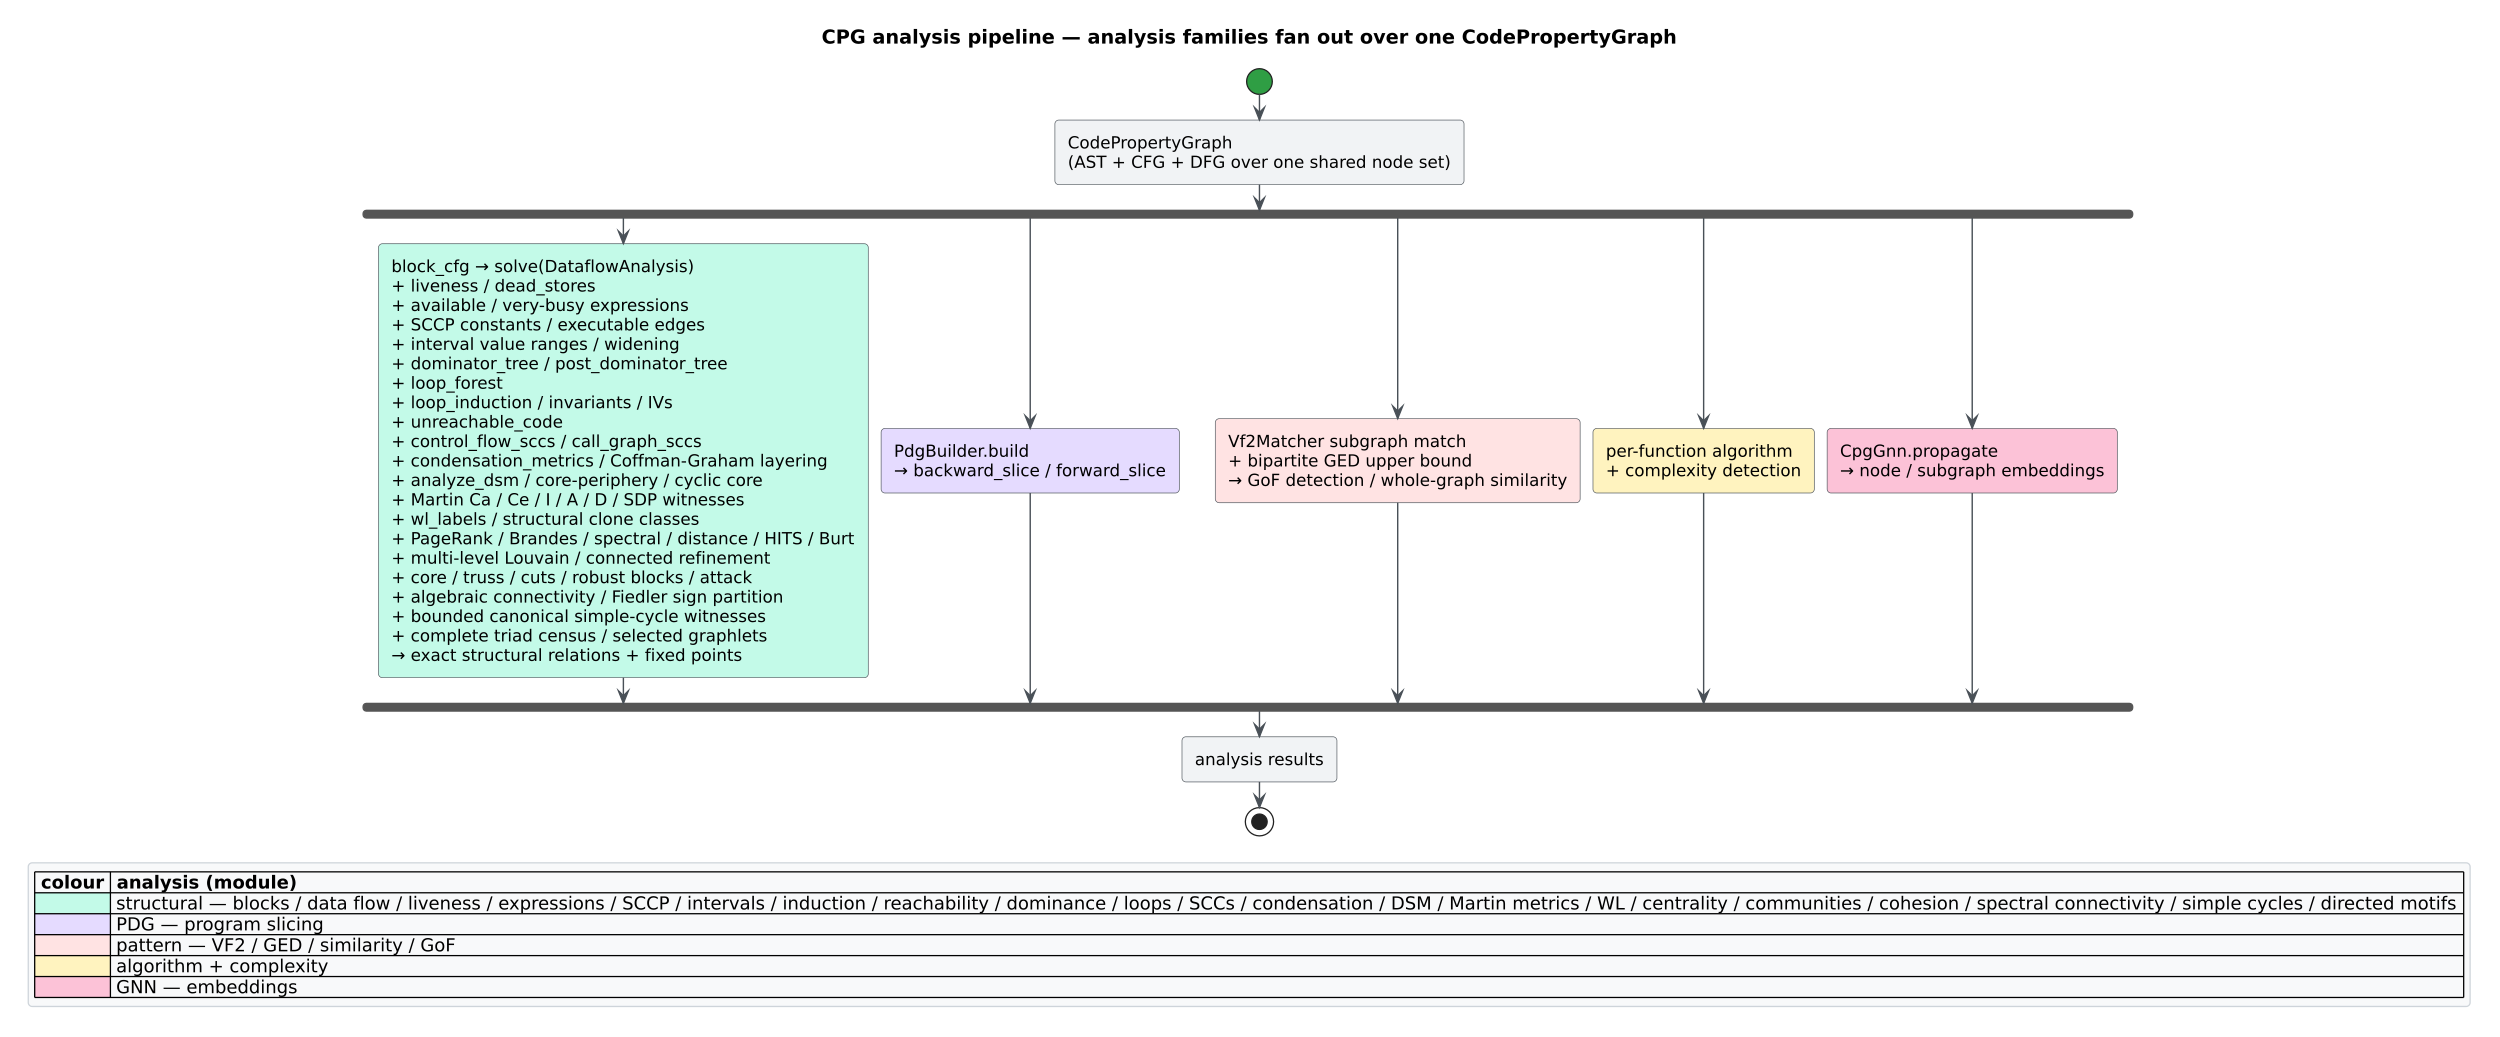
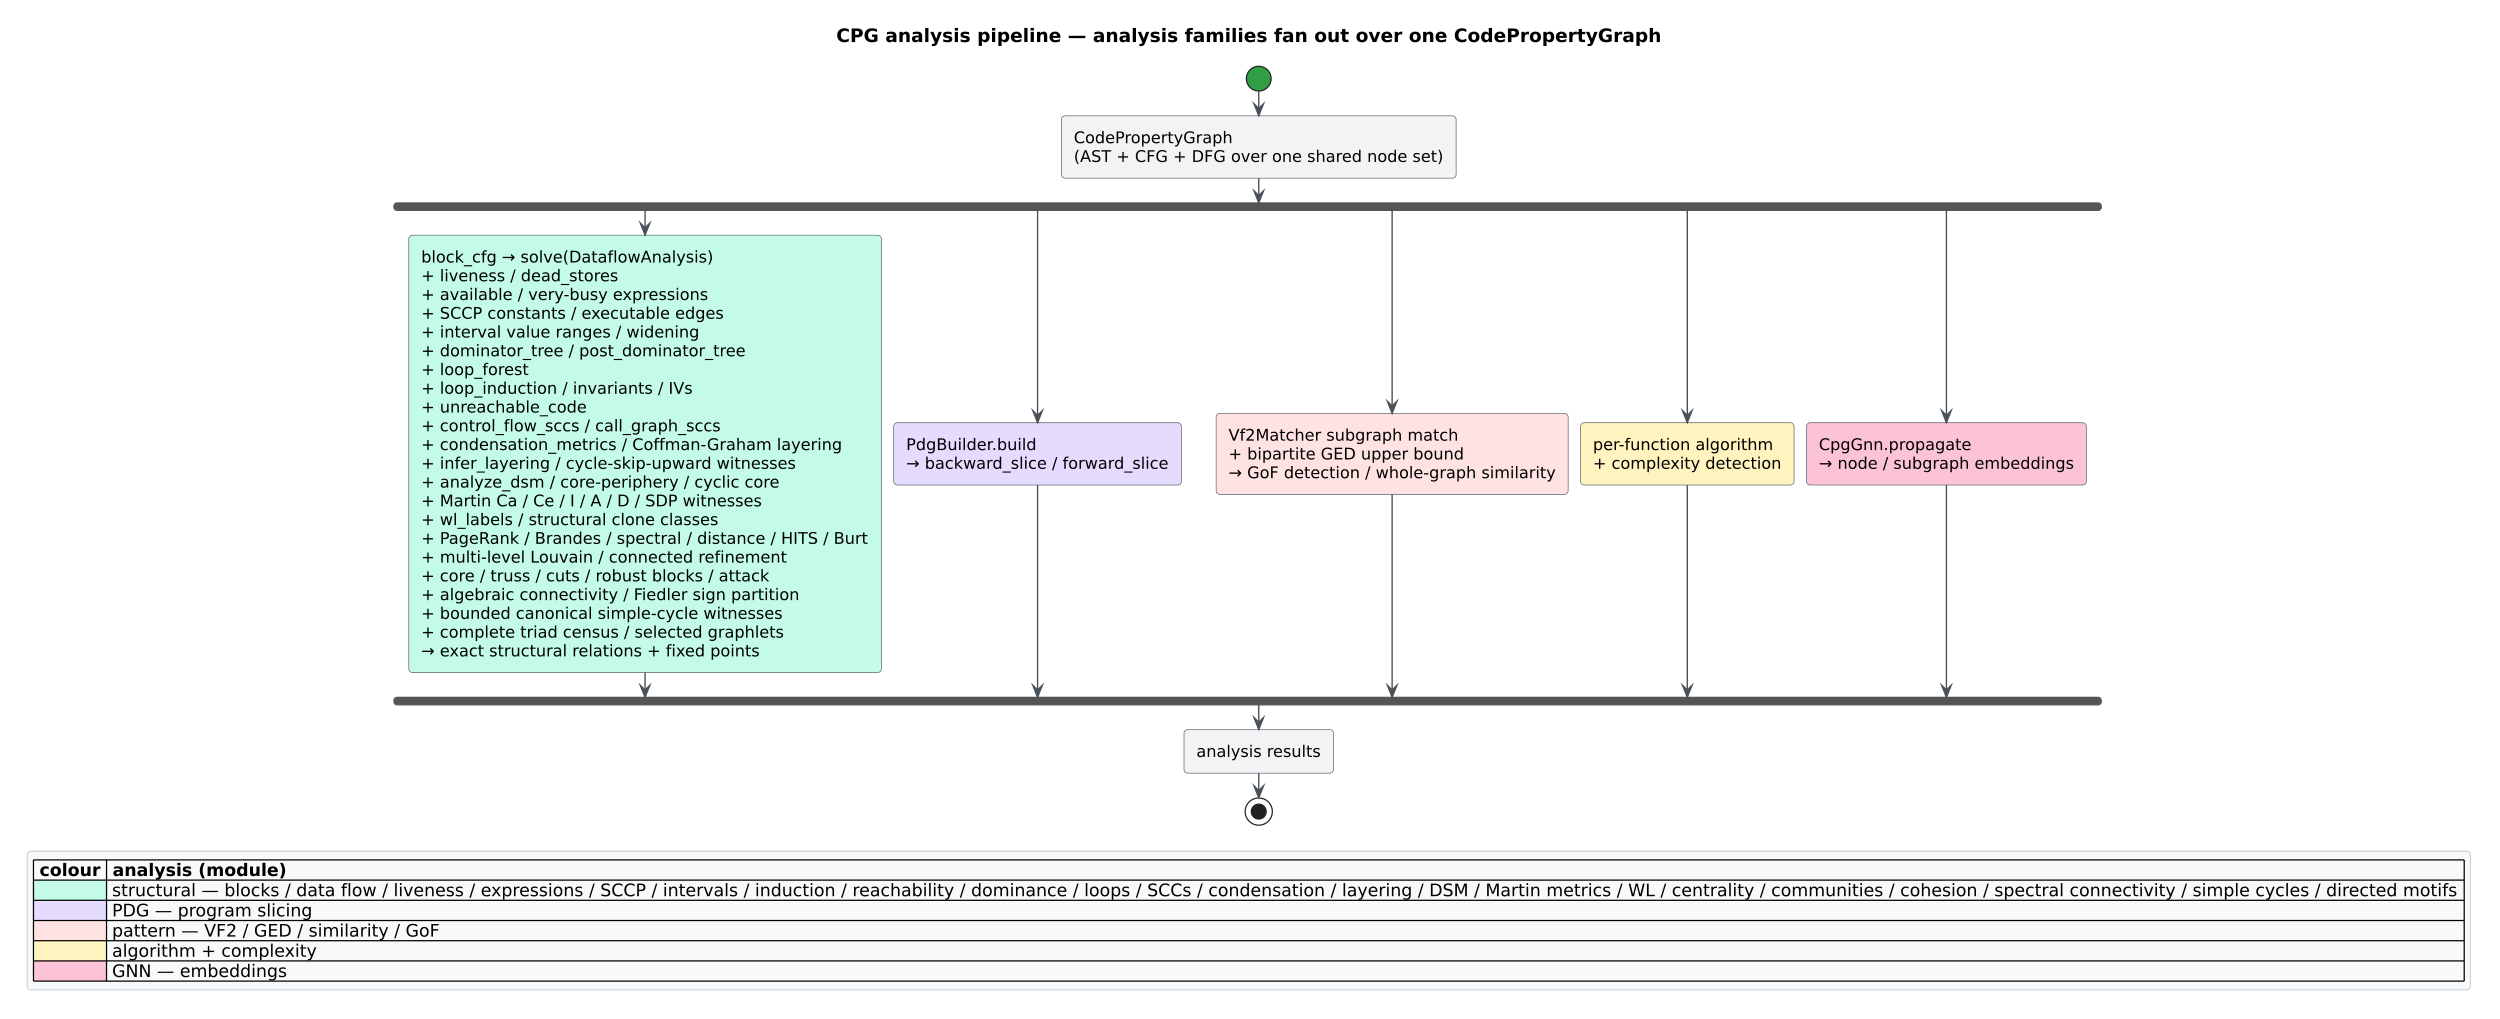
- <svg xmlns="http://www.w3.org/2000/svg" contentStyleType="text/css" data-diagram-type="ACTIVITY" height="807px" preserveAspectRatio="none" style="width:1946px;height:807px;background:#FFFFFF;" version="1.1" viewBox="0 0 1946 807" width="1946px" zoomAndPan="magnify">
+ <svg xmlns="http://www.w3.org/2000/svg" contentStyleType="text/css" data-diagram-type="ACTIVITY" height="822px" preserveAspectRatio="none" style="width:2017px;height:822px;background:#FFFFFF;" version="1.1" viewBox="0 0 2017 822" width="2017px" zoomAndPan="magnify">
  <defs />
  <g>
    <g class="title" data-source-line="2">
-       <text fill="#000000" font-family="'DejaVu Sans'" font-size="15" font-weight="700" lengthAdjust="spacing" textLength="665.662" x="639.535" y="33.923">CPG analysis pipeline — analysis families fan out over one CodePropertyGraph</text>
+       <text fill="#000000" font-family="'DejaVu Sans'" font-size="15" font-weight="700" lengthAdjust="spacing" textLength="665.662" x="674.73" y="33.923">CPG analysis pipeline — analysis families fan out over one CodePropertyGraph</text>
    </g>
-     <ellipse cx="980.366" cy="63.461" fill="#2F9E44" rx="10" ry="10" style="stroke:#222222;stroke-width:1;" />
-     <rect fill="#F1F3F5" height="50.266" rx="3" ry="3" style="stroke:#495057;stroke-width:0.5;" width="318.46" x="821.135" y="93.461" />
-     <text fill="#000000" font-family="'DejaVu Sans'" font-size="13" lengthAdjust="spacing" textLength="128.68" x="831.135" y="115.528">CodePropertyGraph</text>
-     <text fill="#000000" font-family="'DejaVu Sans'" font-size="13" lengthAdjust="spacing" textLength="298.46" x="831.135" y="130.661">(AST + CFG + DFG over one shared node set)</text>
-     <rect fill="#555555" height="6" rx="2.5" ry="2.5" style="stroke:#555555;stroke-width:1;" width="1377.479" x="282.626" y="163.727" />
-     <rect fill="#C3FAE8" height="337.789" rx="3" ry="3" style="stroke:#495057;stroke-width:0.5;" width="381.239" x="294.626" y="189.727" />
-     <text fill="#000000" font-family="'DejaVu Sans'" font-size="13" lengthAdjust="spacing" textLength="235.676" x="304.626" y="211.793">block_cfg → solve(DataflowAnalysis)</text>
-     <text fill="#000000" font-family="'DejaVu Sans'" font-size="13" lengthAdjust="spacing" textLength="159.275" x="304.626" y="226.926">+ liveness / dead_stores</text>
-     <text fill="#000000" font-family="'DejaVu Sans'" font-size="13" lengthAdjust="spacing" textLength="232.267" x="304.626" y="242.059">+ available / very-busy expressions</text>
-     <text fill="#000000" font-family="'DejaVu Sans'" font-size="13" lengthAdjust="spacing" textLength="244.74" x="304.626" y="257.192">+ SCCP constants / executable edges</text>
-     <text fill="#000000" font-family="'DejaVu Sans'" font-size="13" lengthAdjust="spacing" textLength="224.415" x="304.626" y="272.325">+ interval value ranges / widening</text>
-     <text fill="#000000" font-family="'DejaVu Sans'" font-size="13" lengthAdjust="spacing" textLength="262.285" x="304.626" y="287.457">+ dominator_tree / post_dominator_tree</text>
-     <text fill="#000000" font-family="'DejaVu Sans'" font-size="13" lengthAdjust="spacing" textLength="87.039" x="304.626" y="302.59">+ loop_forest</text>
-     <text fill="#000000" font-family="'DejaVu Sans'" font-size="13" lengthAdjust="spacing" textLength="219.019" x="304.626" y="317.723">+ loop_induction / invariants / IVs</text>
-     <text fill="#000000" font-family="'DejaVu Sans'" font-size="13" lengthAdjust="spacing" textLength="133.878" x="304.626" y="332.856">+ unreachable_code</text>
-     <text fill="#000000" font-family="'DejaVu Sans'" font-size="13" lengthAdjust="spacing" textLength="241.865" x="304.626" y="347.989">+ control_flow_sccs / call_graph_sccs</text>
-     <text fill="#000000" font-family="'DejaVu Sans'" font-size="13" lengthAdjust="spacing" textLength="339.123" x="304.626" y="363.122">+ condensation_metrics / Coffman-Graham layering</text>
-     <text fill="#000000" font-family="'DejaVu Sans'" font-size="13" lengthAdjust="spacing" textLength="289.606" x="304.626" y="378.254">+ analyze_dsm / core-periphery / cyclic core</text>
-     <text fill="#000000" font-family="'DejaVu Sans'" font-size="13" lengthAdjust="spacing" textLength="274.841" x="304.626" y="393.387">+ Martin Ca / Ce / I / A / D / SDP witnesses</text>
-     <text fill="#000000" font-family="'DejaVu Sans'" font-size="13" lengthAdjust="spacing" textLength="239.745" x="304.626" y="408.52">+ wl_labels / structural clone classes</text>
-     <text fill="#000000" font-family="'DejaVu Sans'" font-size="13" lengthAdjust="spacing" textLength="361.239" x="304.626" y="423.653">+ PageRank / Brandes / spectral / distance / HITS / Burt</text>
-     <text fill="#000000" font-family="'DejaVu Sans'" font-size="13" lengthAdjust="spacing" textLength="295.547" x="304.626" y="438.786">+ multi-level Louvain / connected refinement</text>
-     <text fill="#000000" font-family="'DejaVu Sans'" font-size="13" lengthAdjust="spacing" textLength="281.392" x="304.626" y="453.918">+ core / truss / cuts / robust blocks / attack</text>
-     <text fill="#000000" font-family="'DejaVu Sans'" font-size="13" lengthAdjust="spacing" textLength="306.09" x="304.626" y="469.051">+ algebraic connectivity / Fiedler sign partition</text>
-     <text fill="#000000" font-family="'DejaVu Sans'" font-size="13" lengthAdjust="spacing" textLength="291.586" x="304.626" y="484.184">+ bounded canonical simple-cycle witnesses</text>
-     <text fill="#000000" font-family="'DejaVu Sans'" font-size="13" lengthAdjust="spacing" textLength="292.64" x="304.626" y="499.317">+ complete triad census / selected graphlets</text>
-     <text fill="#000000" font-family="'DejaVu Sans'" font-size="13" lengthAdjust="spacing" textLength="273.997" x="304.626" y="514.45">→ exact structural relations + fixed points</text>
-     <rect fill="#E5DBFF" height="50.266" rx="3" ry="3" style="stroke:#495057;stroke-width:0.5;" width="232.113" x="685.865" y="333.488" />
-     <text fill="#000000" font-family="'DejaVu Sans'" font-size="13" lengthAdjust="spacing" textLength="106.418" x="695.865" y="355.555">PdgBuilder.build</text>
-     <text fill="#000000" font-family="'DejaVu Sans'" font-size="13" lengthAdjust="spacing" textLength="212.113" x="695.865" y="370.688">→ backward_slice / forward_slice</text>
-     <rect fill="#FFE3E3" height="65.398" rx="3" ry="3" style="stroke:#495057;stroke-width:0.5;" width="283.999" x="945.978" y="325.922" />
-     <text fill="#000000" font-family="'DejaVu Sans'" font-size="13" lengthAdjust="spacing" textLength="185.447" x="955.978" y="347.989">Vf2Matcher subgraph match</text>
-     <text fill="#000000" font-family="'DejaVu Sans'" font-size="13" lengthAdjust="spacing" textLength="189.973" x="955.978" y="363.122">+ bipartite GED upper bound</text>
-     <text fill="#000000" font-family="'DejaVu Sans'" font-size="13" lengthAdjust="spacing" textLength="263.999" x="955.978" y="378.254">→ GoF detection / whole-graph similarity</text>
-     <rect fill="#FFF3BF" height="50.266" rx="3" ry="3" style="stroke:#495057;stroke-width:0.5;" width="172.274" x="1239.977" y="333.488" />
-     <text fill="#000000" font-family="'DejaVu Sans'" font-size="13" lengthAdjust="spacing" textLength="146.263" x="1249.977" y="355.555">per-function algorithm</text>
-     <text fill="#000000" font-family="'DejaVu Sans'" font-size="13" lengthAdjust="spacing" textLength="152.274" x="1249.977" y="370.688">+ complexity detection</text>
-     <rect fill="#FCC2D7" height="50.266" rx="3" ry="3" style="stroke:#495057;stroke-width:0.5;" width="225.855" x="1422.251" y="333.488" />
-     <text fill="#000000" font-family="'DejaVu Sans'" font-size="13" lengthAdjust="spacing" textLength="123.348" x="1432.251" y="355.555">CpgGnn.propagate</text>
-     <text fill="#000000" font-family="'DejaVu Sans'" font-size="13" lengthAdjust="spacing" textLength="205.855" x="1432.251" y="370.688">→ node / subgraph embeddings</text>
-     <rect fill="#555555" height="6" rx="2.5" ry="2.5" style="stroke:#555555;stroke-width:1;" width="1377.479" x="282.626" y="547.516" />
-     <rect fill="#F1F3F5" height="35.133" rx="3" ry="3" style="stroke:#495057;stroke-width:0.5;" width="120.604" x="920.064" y="573.516" />
-     <text fill="#000000" font-family="'DejaVu Sans'" font-size="13" lengthAdjust="spacing" textLength="100.604" x="930.064" y="595.582">analysis results</text>
-     <ellipse cx="980.366" cy="639.648" fill="none" rx="11" ry="11" style="stroke:#222222;stroke-width:1;" />
-     <ellipse cx="980.366" cy="639.648" fill="#222222" rx="6" ry="6" style="stroke:#222222;stroke-width:1;" />
-     <line style="stroke:#495057;stroke-width:1.1;" x1="980.366" x2="980.366" y1="73.461" y2="93.461" />
-     <polygon fill="#495057" points="976.366,83.461,980.366,93.461,984.366,83.461,980.366,87.461" style="stroke:#495057;stroke-width:1;stroke-linejoin:miter;stroke-miterlimit:10;" />
-     <line style="stroke:#495057;stroke-width:1.1;" x1="485.245" x2="485.245" y1="169.727" y2="189.727" />
-     <polygon fill="#495057" points="481.245,179.727,485.245,189.727,489.245,179.727,485.245,183.727" style="stroke:#495057;stroke-width:1;stroke-linejoin:miter;stroke-miterlimit:10;" />
-     <line style="stroke:#495057;stroke-width:1.1;" x1="801.921" x2="801.921" y1="169.727" y2="333.488" />
-     <polygon fill="#495057" points="797.921,323.488,801.921,333.488,805.921,323.488,801.921,327.488" style="stroke:#495057;stroke-width:1;stroke-linejoin:miter;stroke-miterlimit:10;" />
-     <line style="stroke:#495057;stroke-width:1.1;" x1="1087.977" x2="1087.977" y1="169.727" y2="325.922" />
-     <polygon fill="#495057" points="1083.977,315.922,1087.977,325.922,1091.977,315.922,1087.977,319.922" style="stroke:#495057;stroke-width:1;stroke-linejoin:miter;stroke-miterlimit:10;" />
-     <line style="stroke:#495057;stroke-width:1.1;" x1="1326.114" x2="1326.114" y1="169.727" y2="333.488" />
-     <polygon fill="#495057" points="1322.114,323.488,1326.114,333.488,1330.114,323.488,1326.114,327.488" style="stroke:#495057;stroke-width:1;stroke-linejoin:miter;stroke-miterlimit:10;" />
-     <line style="stroke:#495057;stroke-width:1.1;" x1="1535.178" x2="1535.178" y1="169.727" y2="333.488" />
-     <polygon fill="#495057" points="1531.178,323.488,1535.178,333.488,1539.178,323.488,1535.178,327.488" style="stroke:#495057;stroke-width:1;stroke-linejoin:miter;stroke-miterlimit:10;" />
-     <line style="stroke:#495057;stroke-width:1.1;" x1="485.245" x2="485.245" y1="527.516" y2="547.516" />
-     <polygon fill="#495057" points="481.245,537.516,485.245,547.516,489.245,537.516,485.245,541.516" style="stroke:#495057;stroke-width:1;stroke-linejoin:miter;stroke-miterlimit:10;" />
-     <line style="stroke:#495057;stroke-width:1.1;" x1="801.921" x2="801.921" y1="383.754" y2="547.516" />
-     <polygon fill="#495057" points="797.921,537.516,801.921,547.516,805.921,537.516,801.921,541.516" style="stroke:#495057;stroke-width:1;stroke-linejoin:miter;stroke-miterlimit:10;" />
-     <line style="stroke:#495057;stroke-width:1.1;" x1="1087.977" x2="1087.977" y1="391.32" y2="547.516" />
-     <polygon fill="#495057" points="1083.977,537.516,1087.977,547.516,1091.977,537.516,1087.977,541.516" style="stroke:#495057;stroke-width:1;stroke-linejoin:miter;stroke-miterlimit:10;" />
-     <line style="stroke:#495057;stroke-width:1.1;" x1="1326.114" x2="1326.114" y1="383.754" y2="547.516" />
-     <polygon fill="#495057" points="1322.114,537.516,1326.114,547.516,1330.114,537.516,1326.114,541.516" style="stroke:#495057;stroke-width:1;stroke-linejoin:miter;stroke-miterlimit:10;" />
-     <line style="stroke:#495057;stroke-width:1.1;" x1="1535.178" x2="1535.178" y1="383.754" y2="547.516" />
-     <polygon fill="#495057" points="1531.178,537.516,1535.178,547.516,1539.178,537.516,1535.178,541.516" style="stroke:#495057;stroke-width:1;stroke-linejoin:miter;stroke-miterlimit:10;" />
-     <line style="stroke:#495057;stroke-width:1.1;" x1="980.366" x2="980.366" y1="143.727" y2="163.727" />
-     <polygon fill="#495057" points="976.366,153.727,980.366,163.727,984.366,153.727,980.366,157.727" style="stroke:#495057;stroke-width:1;stroke-linejoin:miter;stroke-miterlimit:10;" />
-     <line style="stroke:#495057;stroke-width:1.1;" x1="980.366" x2="980.366" y1="553.516" y2="573.516" />
-     <polygon fill="#495057" points="976.366,563.516,980.366,573.516,984.366,563.516,980.366,567.516" style="stroke:#495057;stroke-width:1;stroke-linejoin:miter;stroke-miterlimit:10;" />
-     <line style="stroke:#495057;stroke-width:1.1;" x1="980.366" x2="980.366" y1="608.648" y2="628.648" />
-     <polygon fill="#495057" points="976.366,618.648,980.366,628.648,984.366,618.648,980.366,622.648" style="stroke:#495057;stroke-width:1;stroke-linejoin:miter;stroke-miterlimit:10;" />
-     <g class="legend" data-source-line="44">
-       <rect fill="#F8F9FA" height="111.781" rx="3" ry="3" style="stroke:#CED4DA;stroke-width:1;" width="1900.731" x="22" y="671.648" />
-       <text fill="#000000" font-family="'DejaVu Sans'" font-size="14" font-weight="700" lengthAdjust="spacing" textLength="49.205" x="31.874" y="691.644">colour</text>
-       <text fill="#000000" font-family="'DejaVu Sans'" font-size="14" font-weight="700" lengthAdjust="spacing" textLength="140.41" x="90.827" y="691.644">analysis (module)</text>
-       <rect fill="#C3FAE8" height="16.297" style="stroke:none;stroke-width:1;" width="58.953" x="27" y="694.945" />
-       <text fill="#000000" font-family="'DejaVu Sans'" font-size="14" lengthAdjust="spacing" textLength="4.45" x="27" y="707.94"> </text>
-       <text fill="#000000" font-family="'DejaVu Sans'" font-size="14" lengthAdjust="spacing" textLength="1822.878" x="90.403" y="707.94">structural — blocks / data flow / liveness / expressions / SCCP / intervals / induction / reachability / dominance / loops / SCCs / condensation / DSM / Martin metrics / WL / centrality / communities / cohesion / spectral connectivity / simple cycles / directed motifs</text>
-       <rect fill="#E5DBFF" height="16.297" style="stroke:none;stroke-width:1;" width="58.953" x="27" y="711.242" />
-       <text fill="#000000" font-family="'DejaVu Sans'" font-size="14" lengthAdjust="spacing" textLength="4.45" x="27" y="724.237"> </text>
-       <text fill="#000000" font-family="'DejaVu Sans'" font-size="14" lengthAdjust="spacing" textLength="161.909" x="90.403" y="724.237">PDG — program slicing</text>
-       <rect fill="#FFE3E3" height="16.297" style="stroke:none;stroke-width:1;" width="58.953" x="27" y="727.539" />
-       <text fill="#000000" font-family="'DejaVu Sans'" font-size="14" lengthAdjust="spacing" textLength="4.45" x="27" y="740.534"> </text>
-       <text fill="#000000" font-family="'DejaVu Sans'" font-size="14" lengthAdjust="spacing" textLength="264.517" x="90.403" y="740.534">pattern — VF2 / GED / similarity / GoF</text>
-       <rect fill="#FFF3BF" height="16.297" style="stroke:none;stroke-width:1;" width="58.953" x="27" y="743.836" />
-       <text fill="#000000" font-family="'DejaVu Sans'" font-size="14" lengthAdjust="spacing" textLength="4.45" x="27" y="756.831"> </text>
-       <text fill="#000000" font-family="'DejaVu Sans'" font-size="14" lengthAdjust="spacing" textLength="165.436" x="90.403" y="756.831">algorithm + complexity</text>
-       <rect fill="#FCC2D7" height="16.297" style="stroke:none;stroke-width:1;" width="58.953" x="27" y="760.133" />
-       <text fill="#000000" font-family="'DejaVu Sans'" font-size="14" lengthAdjust="spacing" textLength="4.45" x="27" y="773.128"> </text>
-       <text fill="#000000" font-family="'DejaVu Sans'" font-size="14" lengthAdjust="spacing" textLength="141.162" x="90.403" y="773.128">GNN — embeddings</text>
-       <line style="stroke:#000000;stroke-width:1;" x1="27" x2="1917.731" y1="678.648" y2="678.648" />
-       <line style="stroke:#000000;stroke-width:1;" x1="27" x2="1917.731" y1="694.945" y2="694.945" />
-       <line style="stroke:#000000;stroke-width:1;" x1="27" x2="1917.731" y1="711.242" y2="711.242" />
-       <line style="stroke:#000000;stroke-width:1;" x1="27" x2="1917.731" y1="727.539" y2="727.539" />
-       <line style="stroke:#000000;stroke-width:1;" x1="27" x2="1917.731" y1="743.836" y2="743.836" />
-       <line style="stroke:#000000;stroke-width:1;" x1="27" x2="1917.731" y1="760.133" y2="760.133" />
-       <line style="stroke:#000000;stroke-width:1;" x1="27" x2="1917.731" y1="776.43" y2="776.43" />
-       <line style="stroke:#000000;stroke-width:1;" x1="27" x2="27" y1="678.648" y2="776.43" />
-       <line style="stroke:#000000;stroke-width:1;" x1="85.953" x2="85.953" y1="678.648" y2="776.43" />
-       <line style="stroke:#000000;stroke-width:1;" x1="1917.731" x2="1917.731" y1="678.648" y2="776.43" />
+     <ellipse cx="1015.561" cy="63.461" fill="#2F9E44" rx="10" ry="10" style="stroke:#222222;stroke-width:1;" />
+     <rect fill="#F1F3F5" height="50.266" rx="3" ry="3" style="stroke:#495057;stroke-width:0.5;" width="318.46" x="856.33" y="93.461" />
+     <text fill="#000000" font-family="'DejaVu Sans'" font-size="13" lengthAdjust="spacing" textLength="128.68" x="866.33" y="115.528">CodePropertyGraph</text>
+     <text fill="#000000" font-family="'DejaVu Sans'" font-size="13" lengthAdjust="spacing" textLength="298.46" x="866.33" y="130.661">(AST + CFG + DFG over one shared node set)</text>
+     <rect fill="#555555" height="6" rx="2.5" ry="2.5" style="stroke:#555555;stroke-width:1;" width="1377.479" x="317.821" y="163.727" />
+     <rect fill="#C3FAE8" height="352.922" rx="3" ry="3" style="stroke:#495057;stroke-width:0.5;" width="381.239" x="329.821" y="189.727" />
+     <text fill="#000000" font-family="'DejaVu Sans'" font-size="13" lengthAdjust="spacing" textLength="235.676" x="339.821" y="211.793">block_cfg → solve(DataflowAnalysis)</text>
+     <text fill="#000000" font-family="'DejaVu Sans'" font-size="13" lengthAdjust="spacing" textLength="159.275" x="339.821" y="226.926">+ liveness / dead_stores</text>
+     <text fill="#000000" font-family="'DejaVu Sans'" font-size="13" lengthAdjust="spacing" textLength="232.267" x="339.821" y="242.059">+ available / very-busy expressions</text>
+     <text fill="#000000" font-family="'DejaVu Sans'" font-size="13" lengthAdjust="spacing" textLength="244.74" x="339.821" y="257.192">+ SCCP constants / executable edges</text>
+     <text fill="#000000" font-family="'DejaVu Sans'" font-size="13" lengthAdjust="spacing" textLength="224.415" x="339.821" y="272.325">+ interval value ranges / widening</text>
+     <text fill="#000000" font-family="'DejaVu Sans'" font-size="13" lengthAdjust="spacing" textLength="262.285" x="339.821" y="287.457">+ dominator_tree / post_dominator_tree</text>
+     <text fill="#000000" font-family="'DejaVu Sans'" font-size="13" lengthAdjust="spacing" textLength="87.039" x="339.821" y="302.59">+ loop_forest</text>
+     <text fill="#000000" font-family="'DejaVu Sans'" font-size="13" lengthAdjust="spacing" textLength="219.019" x="339.821" y="317.723">+ loop_induction / invariants / IVs</text>
+     <text fill="#000000" font-family="'DejaVu Sans'" font-size="13" lengthAdjust="spacing" textLength="133.878" x="339.821" y="332.856">+ unreachable_code</text>
+     <text fill="#000000" font-family="'DejaVu Sans'" font-size="13" lengthAdjust="spacing" textLength="241.865" x="339.821" y="347.989">+ control_flow_sccs / call_graph_sccs</text>
+     <text fill="#000000" font-family="'DejaVu Sans'" font-size="13" lengthAdjust="spacing" textLength="339.123" x="339.821" y="363.122">+ condensation_metrics / Coffman-Graham layering</text>
+     <text fill="#000000" font-family="'DejaVu Sans'" font-size="13" lengthAdjust="spacing" textLength="302.517" x="339.821" y="378.254">+ infer_layering / cycle-skip-upward witnesses</text>
+     <text fill="#000000" font-family="'DejaVu Sans'" font-size="13" lengthAdjust="spacing" textLength="289.606" x="339.821" y="393.387">+ analyze_dsm / core-periphery / cyclic core</text>
+     <text fill="#000000" font-family="'DejaVu Sans'" font-size="13" lengthAdjust="spacing" textLength="274.841" x="339.821" y="408.52">+ Martin Ca / Ce / I / A / D / SDP witnesses</text>
+     <text fill="#000000" font-family="'DejaVu Sans'" font-size="13" lengthAdjust="spacing" textLength="239.745" x="339.821" y="423.653">+ wl_labels / structural clone classes</text>
+     <text fill="#000000" font-family="'DejaVu Sans'" font-size="13" lengthAdjust="spacing" textLength="361.239" x="339.821" y="438.786">+ PageRank / Brandes / spectral / distance / HITS / Burt</text>
+     <text fill="#000000" font-family="'DejaVu Sans'" font-size="13" lengthAdjust="spacing" textLength="295.547" x="339.821" y="453.918">+ multi-level Louvain / connected refinement</text>
+     <text fill="#000000" font-family="'DejaVu Sans'" font-size="13" lengthAdjust="spacing" textLength="281.392" x="339.821" y="469.051">+ core / truss / cuts / robust blocks / attack</text>
+     <text fill="#000000" font-family="'DejaVu Sans'" font-size="13" lengthAdjust="spacing" textLength="306.09" x="339.821" y="484.184">+ algebraic connectivity / Fiedler sign partition</text>
+     <text fill="#000000" font-family="'DejaVu Sans'" font-size="13" lengthAdjust="spacing" textLength="291.586" x="339.821" y="499.317">+ bounded canonical simple-cycle witnesses</text>
+     <text fill="#000000" font-family="'DejaVu Sans'" font-size="13" lengthAdjust="spacing" textLength="292.64" x="339.821" y="514.45">+ complete triad census / selected graphlets</text>
+     <text fill="#000000" font-family="'DejaVu Sans'" font-size="13" lengthAdjust="spacing" textLength="273.997" x="339.821" y="529.582">→ exact structural relations + fixed points</text>
+     <rect fill="#E5DBFF" height="50.266" rx="3" ry="3" style="stroke:#495057;stroke-width:0.5;" width="232.113" x="721.06" y="341.055" />
+     <text fill="#000000" font-family="'DejaVu Sans'" font-size="13" lengthAdjust="spacing" textLength="106.418" x="731.06" y="363.122">PdgBuilder.build</text>
+     <text fill="#000000" font-family="'DejaVu Sans'" font-size="13" lengthAdjust="spacing" textLength="212.113" x="731.06" y="378.254">→ backward_slice / forward_slice</text>
+     <rect fill="#FFE3E3" height="65.398" rx="3" ry="3" style="stroke:#495057;stroke-width:0.5;" width="283.999" x="981.173" y="333.488" />
+     <text fill="#000000" font-family="'DejaVu Sans'" font-size="13" lengthAdjust="spacing" textLength="185.447" x="991.173" y="355.555">Vf2Matcher subgraph match</text>
+     <text fill="#000000" font-family="'DejaVu Sans'" font-size="13" lengthAdjust="spacing" textLength="189.973" x="991.173" y="370.688">+ bipartite GED upper bound</text>
+     <text fill="#000000" font-family="'DejaVu Sans'" font-size="13" lengthAdjust="spacing" textLength="263.999" x="991.173" y="385.821">→ GoF detection / whole-graph similarity</text>
+     <rect fill="#FFF3BF" height="50.266" rx="3" ry="3" style="stroke:#495057;stroke-width:0.5;" width="172.274" x="1275.172" y="341.055" />
+     <text fill="#000000" font-family="'DejaVu Sans'" font-size="13" lengthAdjust="spacing" textLength="146.263" x="1285.172" y="363.122">per-function algorithm</text>
+     <text fill="#000000" font-family="'DejaVu Sans'" font-size="13" lengthAdjust="spacing" textLength="152.274" x="1285.172" y="378.254">+ complexity detection</text>
+     <rect fill="#FCC2D7" height="50.266" rx="3" ry="3" style="stroke:#495057;stroke-width:0.5;" width="225.855" x="1457.446" y="341.055" />
+     <text fill="#000000" font-family="'DejaVu Sans'" font-size="13" lengthAdjust="spacing" textLength="123.348" x="1467.446" y="363.122">CpgGnn.propagate</text>
+     <text fill="#000000" font-family="'DejaVu Sans'" font-size="13" lengthAdjust="spacing" textLength="205.855" x="1467.446" y="378.254">→ node / subgraph embeddings</text>
+     <rect fill="#555555" height="6" rx="2.5" ry="2.5" style="stroke:#555555;stroke-width:1;" width="1377.479" x="317.821" y="562.648" />
+     <rect fill="#F1F3F5" height="35.133" rx="3" ry="3" style="stroke:#495057;stroke-width:0.5;" width="120.604" x="955.259" y="588.648" />
+     <text fill="#000000" font-family="'DejaVu Sans'" font-size="13" lengthAdjust="spacing" textLength="100.604" x="965.259" y="610.715">analysis results</text>
+     <ellipse cx="1015.561" cy="654.781" fill="none" rx="11" ry="11" style="stroke:#222222;stroke-width:1;" />
+     <ellipse cx="1015.561" cy="654.781" fill="#222222" rx="6" ry="6" style="stroke:#222222;stroke-width:1;" />
+     <line style="stroke:#495057;stroke-width:1.1;" x1="1015.561" x2="1015.561" y1="73.461" y2="93.461" />
+     <polygon fill="#495057" points="1011.561,83.461,1015.561,93.461,1019.561,83.461,1015.561,87.461" style="stroke:#495057;stroke-width:1;stroke-linejoin:miter;stroke-miterlimit:10;" />
+     <line style="stroke:#495057;stroke-width:1.1;" x1="520.44" x2="520.44" y1="169.727" y2="189.727" />
+     <polygon fill="#495057" points="516.44,179.727,520.44,189.727,524.44,179.727,520.44,183.727" style="stroke:#495057;stroke-width:1;stroke-linejoin:miter;stroke-miterlimit:10;" />
+     <line style="stroke:#495057;stroke-width:1.1;" x1="837.116" x2="837.116" y1="169.727" y2="341.055" />
+     <polygon fill="#495057" points="833.116,331.055,837.116,341.055,841.116,331.055,837.116,335.055" style="stroke:#495057;stroke-width:1;stroke-linejoin:miter;stroke-miterlimit:10;" />
+     <line style="stroke:#495057;stroke-width:1.1;" x1="1123.172" x2="1123.172" y1="169.727" y2="333.488" />
+     <polygon fill="#495057" points="1119.172,323.488,1123.172,333.488,1127.172,323.488,1123.172,327.488" style="stroke:#495057;stroke-width:1;stroke-linejoin:miter;stroke-miterlimit:10;" />
+     <line style="stroke:#495057;stroke-width:1.1;" x1="1361.309" x2="1361.309" y1="169.727" y2="341.055" />
+     <polygon fill="#495057" points="1357.309,331.055,1361.309,341.055,1365.309,331.055,1361.309,335.055" style="stroke:#495057;stroke-width:1;stroke-linejoin:miter;stroke-miterlimit:10;" />
+     <line style="stroke:#495057;stroke-width:1.1;" x1="1570.373" x2="1570.373" y1="169.727" y2="341.055" />
+     <polygon fill="#495057" points="1566.373,331.055,1570.373,341.055,1574.373,331.055,1570.373,335.055" style="stroke:#495057;stroke-width:1;stroke-linejoin:miter;stroke-miterlimit:10;" />
+     <line style="stroke:#495057;stroke-width:1.1;" x1="520.44" x2="520.44" y1="542.648" y2="562.648" />
+     <polygon fill="#495057" points="516.44,552.648,520.44,562.648,524.44,552.648,520.44,556.648" style="stroke:#495057;stroke-width:1;stroke-linejoin:miter;stroke-miterlimit:10;" />
+     <line style="stroke:#495057;stroke-width:1.1;" x1="837.116" x2="837.116" y1="391.32" y2="562.648" />
+     <polygon fill="#495057" points="833.116,552.648,837.116,562.648,841.116,552.648,837.116,556.648" style="stroke:#495057;stroke-width:1;stroke-linejoin:miter;stroke-miterlimit:10;" />
+     <line style="stroke:#495057;stroke-width:1.1;" x1="1123.172" x2="1123.172" y1="398.887" y2="562.648" />
+     <polygon fill="#495057" points="1119.172,552.648,1123.172,562.648,1127.172,552.648,1123.172,556.648" style="stroke:#495057;stroke-width:1;stroke-linejoin:miter;stroke-miterlimit:10;" />
+     <line style="stroke:#495057;stroke-width:1.1;" x1="1361.309" x2="1361.309" y1="391.32" y2="562.648" />
+     <polygon fill="#495057" points="1357.309,552.648,1361.309,562.648,1365.309,552.648,1361.309,556.648" style="stroke:#495057;stroke-width:1;stroke-linejoin:miter;stroke-miterlimit:10;" />
+     <line style="stroke:#495057;stroke-width:1.1;" x1="1570.373" x2="1570.373" y1="391.32" y2="562.648" />
+     <polygon fill="#495057" points="1566.373,552.648,1570.373,562.648,1574.373,552.648,1570.373,556.648" style="stroke:#495057;stroke-width:1;stroke-linejoin:miter;stroke-miterlimit:10;" />
+     <line style="stroke:#495057;stroke-width:1.1;" x1="1015.561" x2="1015.561" y1="143.727" y2="163.727" />
+     <polygon fill="#495057" points="1011.561,153.727,1015.561,163.727,1019.561,153.727,1015.561,157.727" style="stroke:#495057;stroke-width:1;stroke-linejoin:miter;stroke-miterlimit:10;" />
+     <line style="stroke:#495057;stroke-width:1.1;" x1="1015.561" x2="1015.561" y1="568.648" y2="588.648" />
+     <polygon fill="#495057" points="1011.561,578.648,1015.561,588.648,1019.561,578.648,1015.561,582.648" style="stroke:#495057;stroke-width:1;stroke-linejoin:miter;stroke-miterlimit:10;" />
+     <line style="stroke:#495057;stroke-width:1.1;" x1="1015.561" x2="1015.561" y1="623.781" y2="643.781" />
+     <polygon fill="#495057" points="1011.561,633.781,1015.561,643.781,1019.561,633.781,1015.561,637.781" style="stroke:#495057;stroke-width:1;stroke-linejoin:miter;stroke-miterlimit:10;" />
+     <g class="legend" data-source-line="45">
+       <rect fill="#F8F9FA" height="111.781" rx="3" ry="3" style="stroke:#CED4DA;stroke-width:1;" width="1971.121" x="22" y="686.781" />
+       <text fill="#000000" font-family="'DejaVu Sans'" font-size="14" font-weight="700" lengthAdjust="spacing" textLength="49.205" x="31.874" y="706.776">colour</text>
+       <text fill="#000000" font-family="'DejaVu Sans'" font-size="14" font-weight="700" lengthAdjust="spacing" textLength="140.41" x="90.827" y="706.776">analysis (module)</text>
+       <rect fill="#C3FAE8" height="16.297" style="stroke:none;stroke-width:1;" width="58.953" x="27" y="710.078" />
+       <text fill="#000000" font-family="'DejaVu Sans'" font-size="14" lengthAdjust="spacing" textLength="4.45" x="27" y="723.073"> </text>
+       <text fill="#000000" font-family="'DejaVu Sans'" font-size="14" lengthAdjust="spacing" textLength="1893.268" x="90.403" y="723.073">structural — blocks / data flow / liveness / expressions / SCCP / intervals / induction / reachability / dominance / loops / SCCs / condensation / layering / DSM / Martin metrics / WL / centrality / communities / cohesion / spectral connectivity / simple cycles / directed motifs</text>
+       <rect fill="#E5DBFF" height="16.297" style="stroke:none;stroke-width:1;" width="58.953" x="27" y="726.375" />
+       <text fill="#000000" font-family="'DejaVu Sans'" font-size="14" lengthAdjust="spacing" textLength="4.45" x="27" y="739.37"> </text>
+       <text fill="#000000" font-family="'DejaVu Sans'" font-size="14" lengthAdjust="spacing" textLength="161.909" x="90.403" y="739.37">PDG — program slicing</text>
+       <rect fill="#FFE3E3" height="16.297" style="stroke:none;stroke-width:1;" width="58.953" x="27" y="742.672" />
+       <text fill="#000000" font-family="'DejaVu Sans'" font-size="14" lengthAdjust="spacing" textLength="4.45" x="27" y="755.667"> </text>
+       <text fill="#000000" font-family="'DejaVu Sans'" font-size="14" lengthAdjust="spacing" textLength="264.517" x="90.403" y="755.667">pattern — VF2 / GED / similarity / GoF</text>
+       <rect fill="#FFF3BF" height="16.297" style="stroke:none;stroke-width:1;" width="58.953" x="27" y="758.969" />
+       <text fill="#000000" font-family="'DejaVu Sans'" font-size="14" lengthAdjust="spacing" textLength="4.45" x="27" y="771.964"> </text>
+       <text fill="#000000" font-family="'DejaVu Sans'" font-size="14" lengthAdjust="spacing" textLength="165.436" x="90.403" y="771.964">algorithm + complexity</text>
+       <rect fill="#FCC2D7" height="16.297" style="stroke:none;stroke-width:1;" width="58.953" x="27" y="775.266" />
+       <text fill="#000000" font-family="'DejaVu Sans'" font-size="14" lengthAdjust="spacing" textLength="4.45" x="27" y="788.261"> </text>
+       <text fill="#000000" font-family="'DejaVu Sans'" font-size="14" lengthAdjust="spacing" textLength="141.162" x="90.403" y="788.261">GNN — embeddings</text>
+       <line style="stroke:#000000;stroke-width:1;" x1="27" x2="1988.121" y1="693.781" y2="693.781" />
+       <line style="stroke:#000000;stroke-width:1;" x1="27" x2="1988.121" y1="710.078" y2="710.078" />
+       <line style="stroke:#000000;stroke-width:1;" x1="27" x2="1988.121" y1="726.375" y2="726.375" />
+       <line style="stroke:#000000;stroke-width:1;" x1="27" x2="1988.121" y1="742.672" y2="742.672" />
+       <line style="stroke:#000000;stroke-width:1;" x1="27" x2="1988.121" y1="758.969" y2="758.969" />
+       <line style="stroke:#000000;stroke-width:1;" x1="27" x2="1988.121" y1="775.266" y2="775.266" />
+       <line style="stroke:#000000;stroke-width:1;" x1="27" x2="1988.121" y1="791.562" y2="791.562" />
+       <line style="stroke:#000000;stroke-width:1;" x1="27" x2="27" y1="693.781" y2="791.562" />
+       <line style="stroke:#000000;stroke-width:1;" x1="85.953" x2="85.953" y1="693.781" y2="791.562" />
+       <line style="stroke:#000000;stroke-width:1;" x1="1988.121" x2="1988.121" y1="693.781" y2="791.562" />
    </g>
  </g>
</svg>
